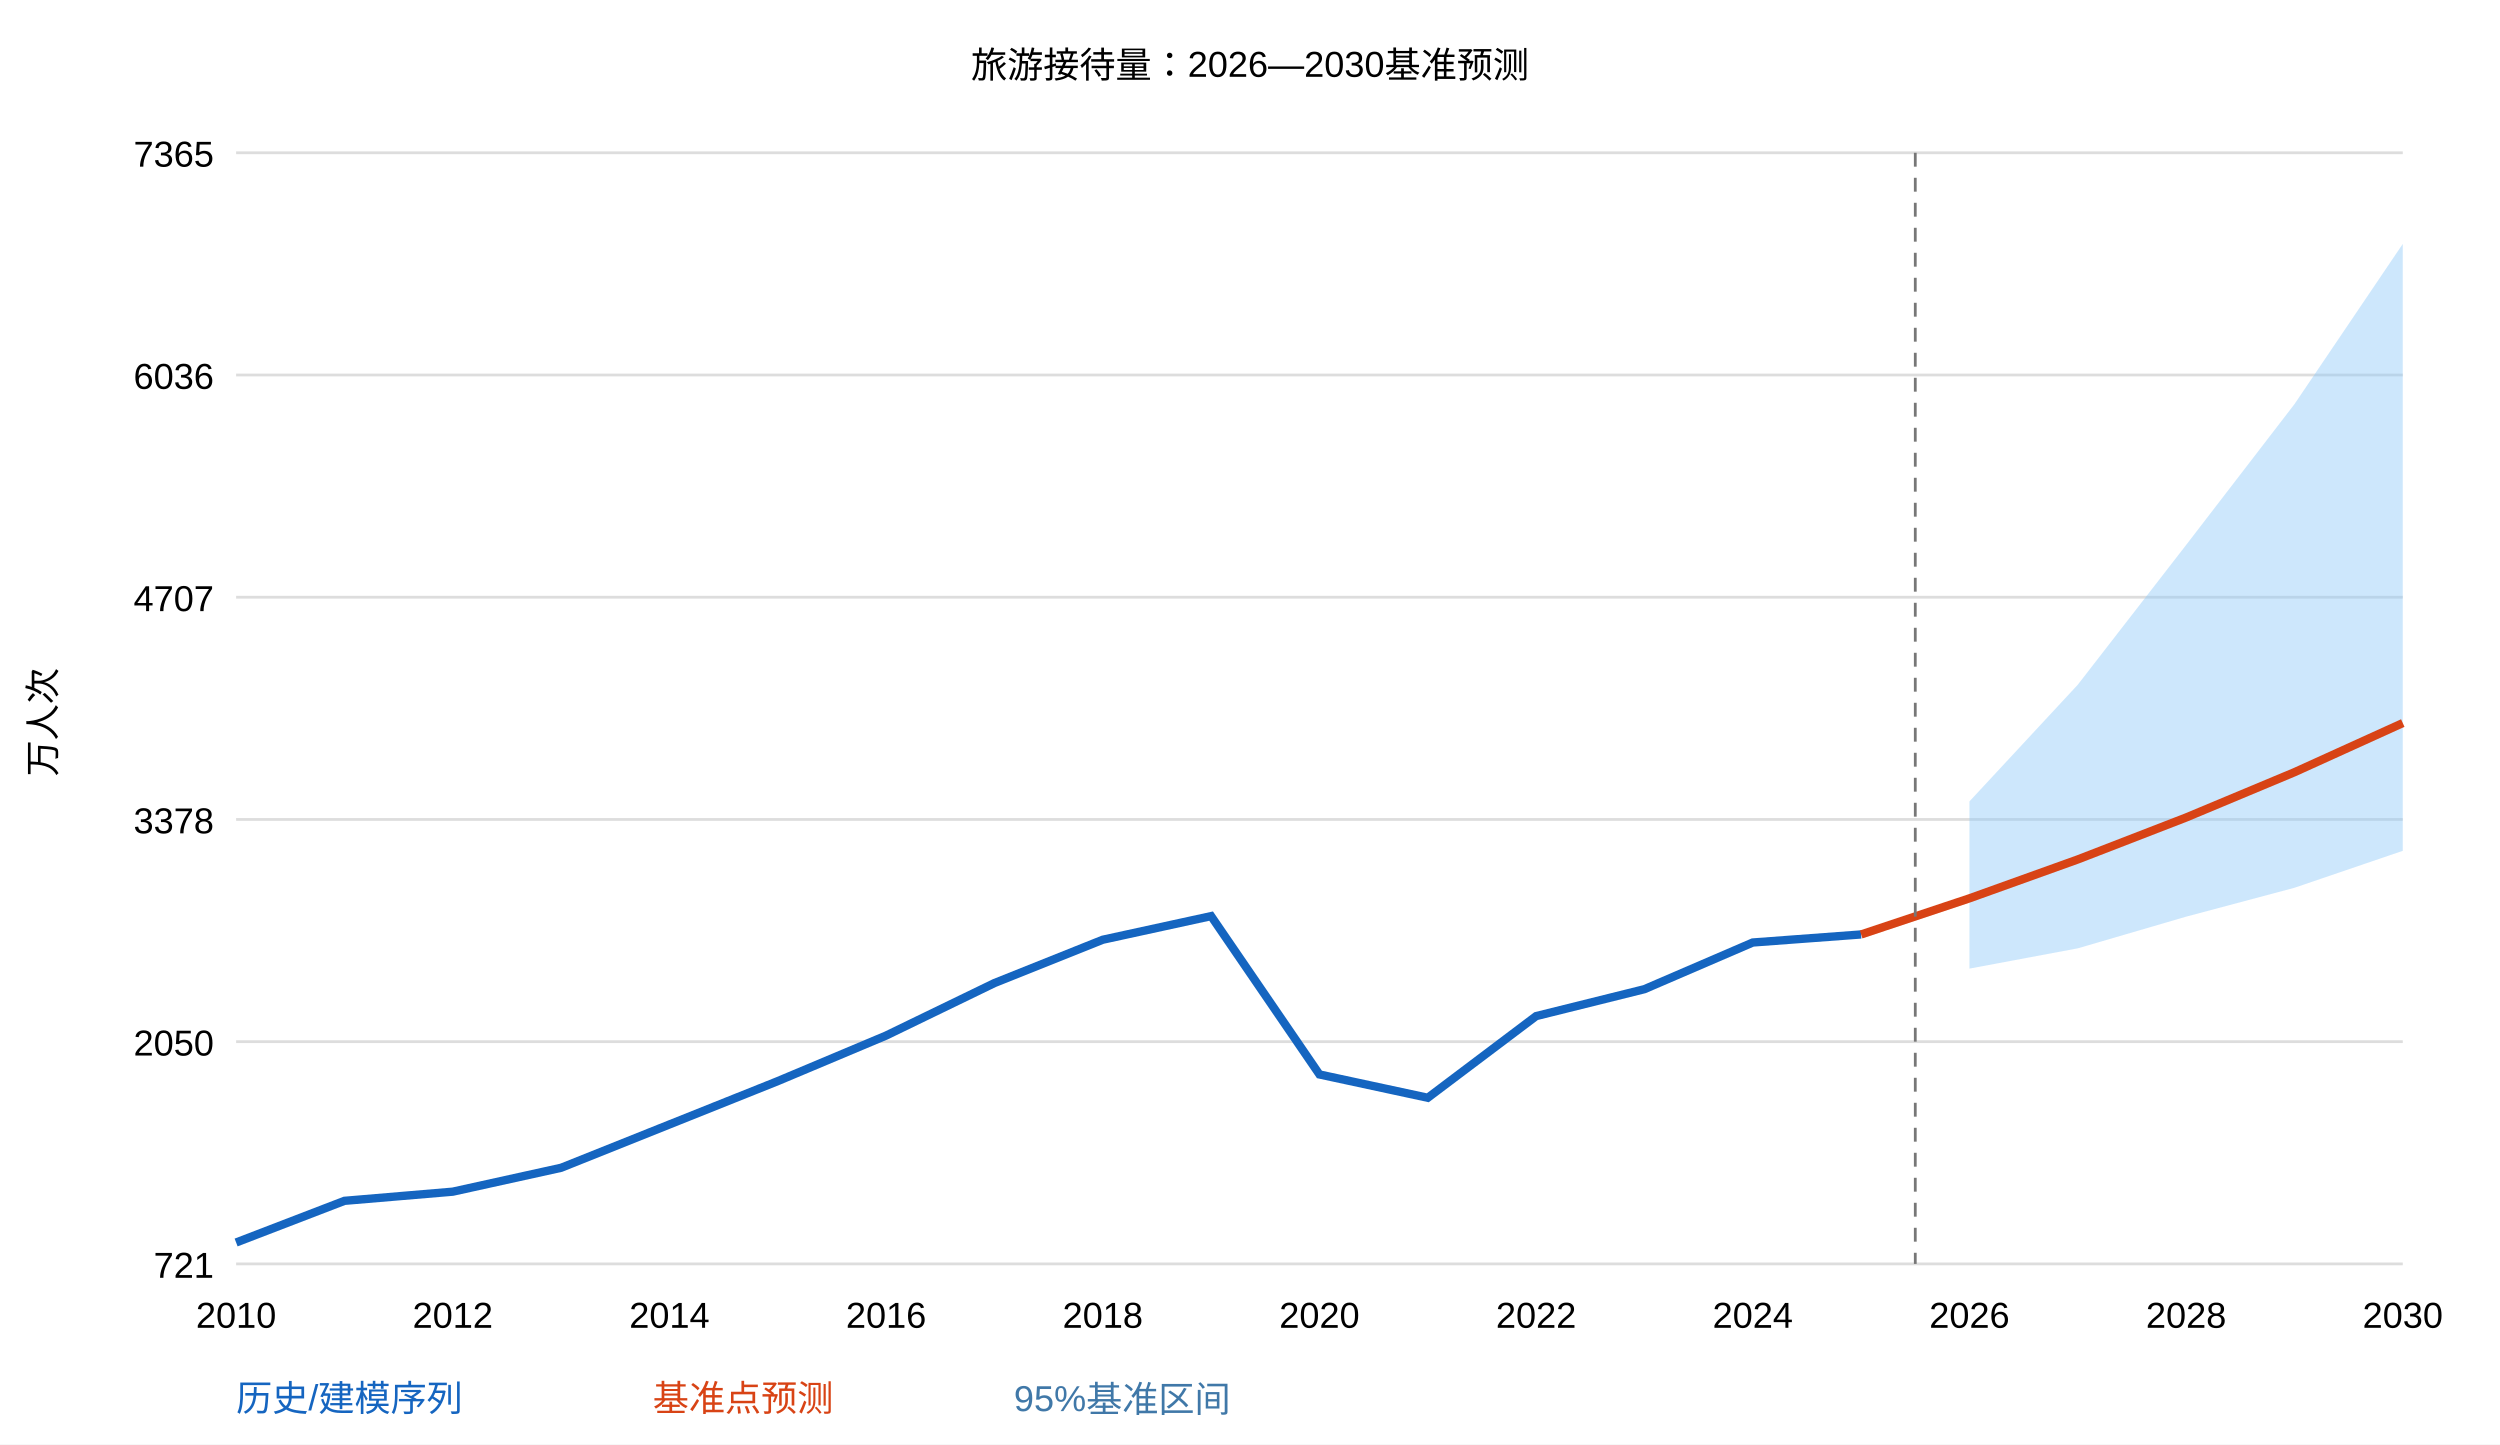
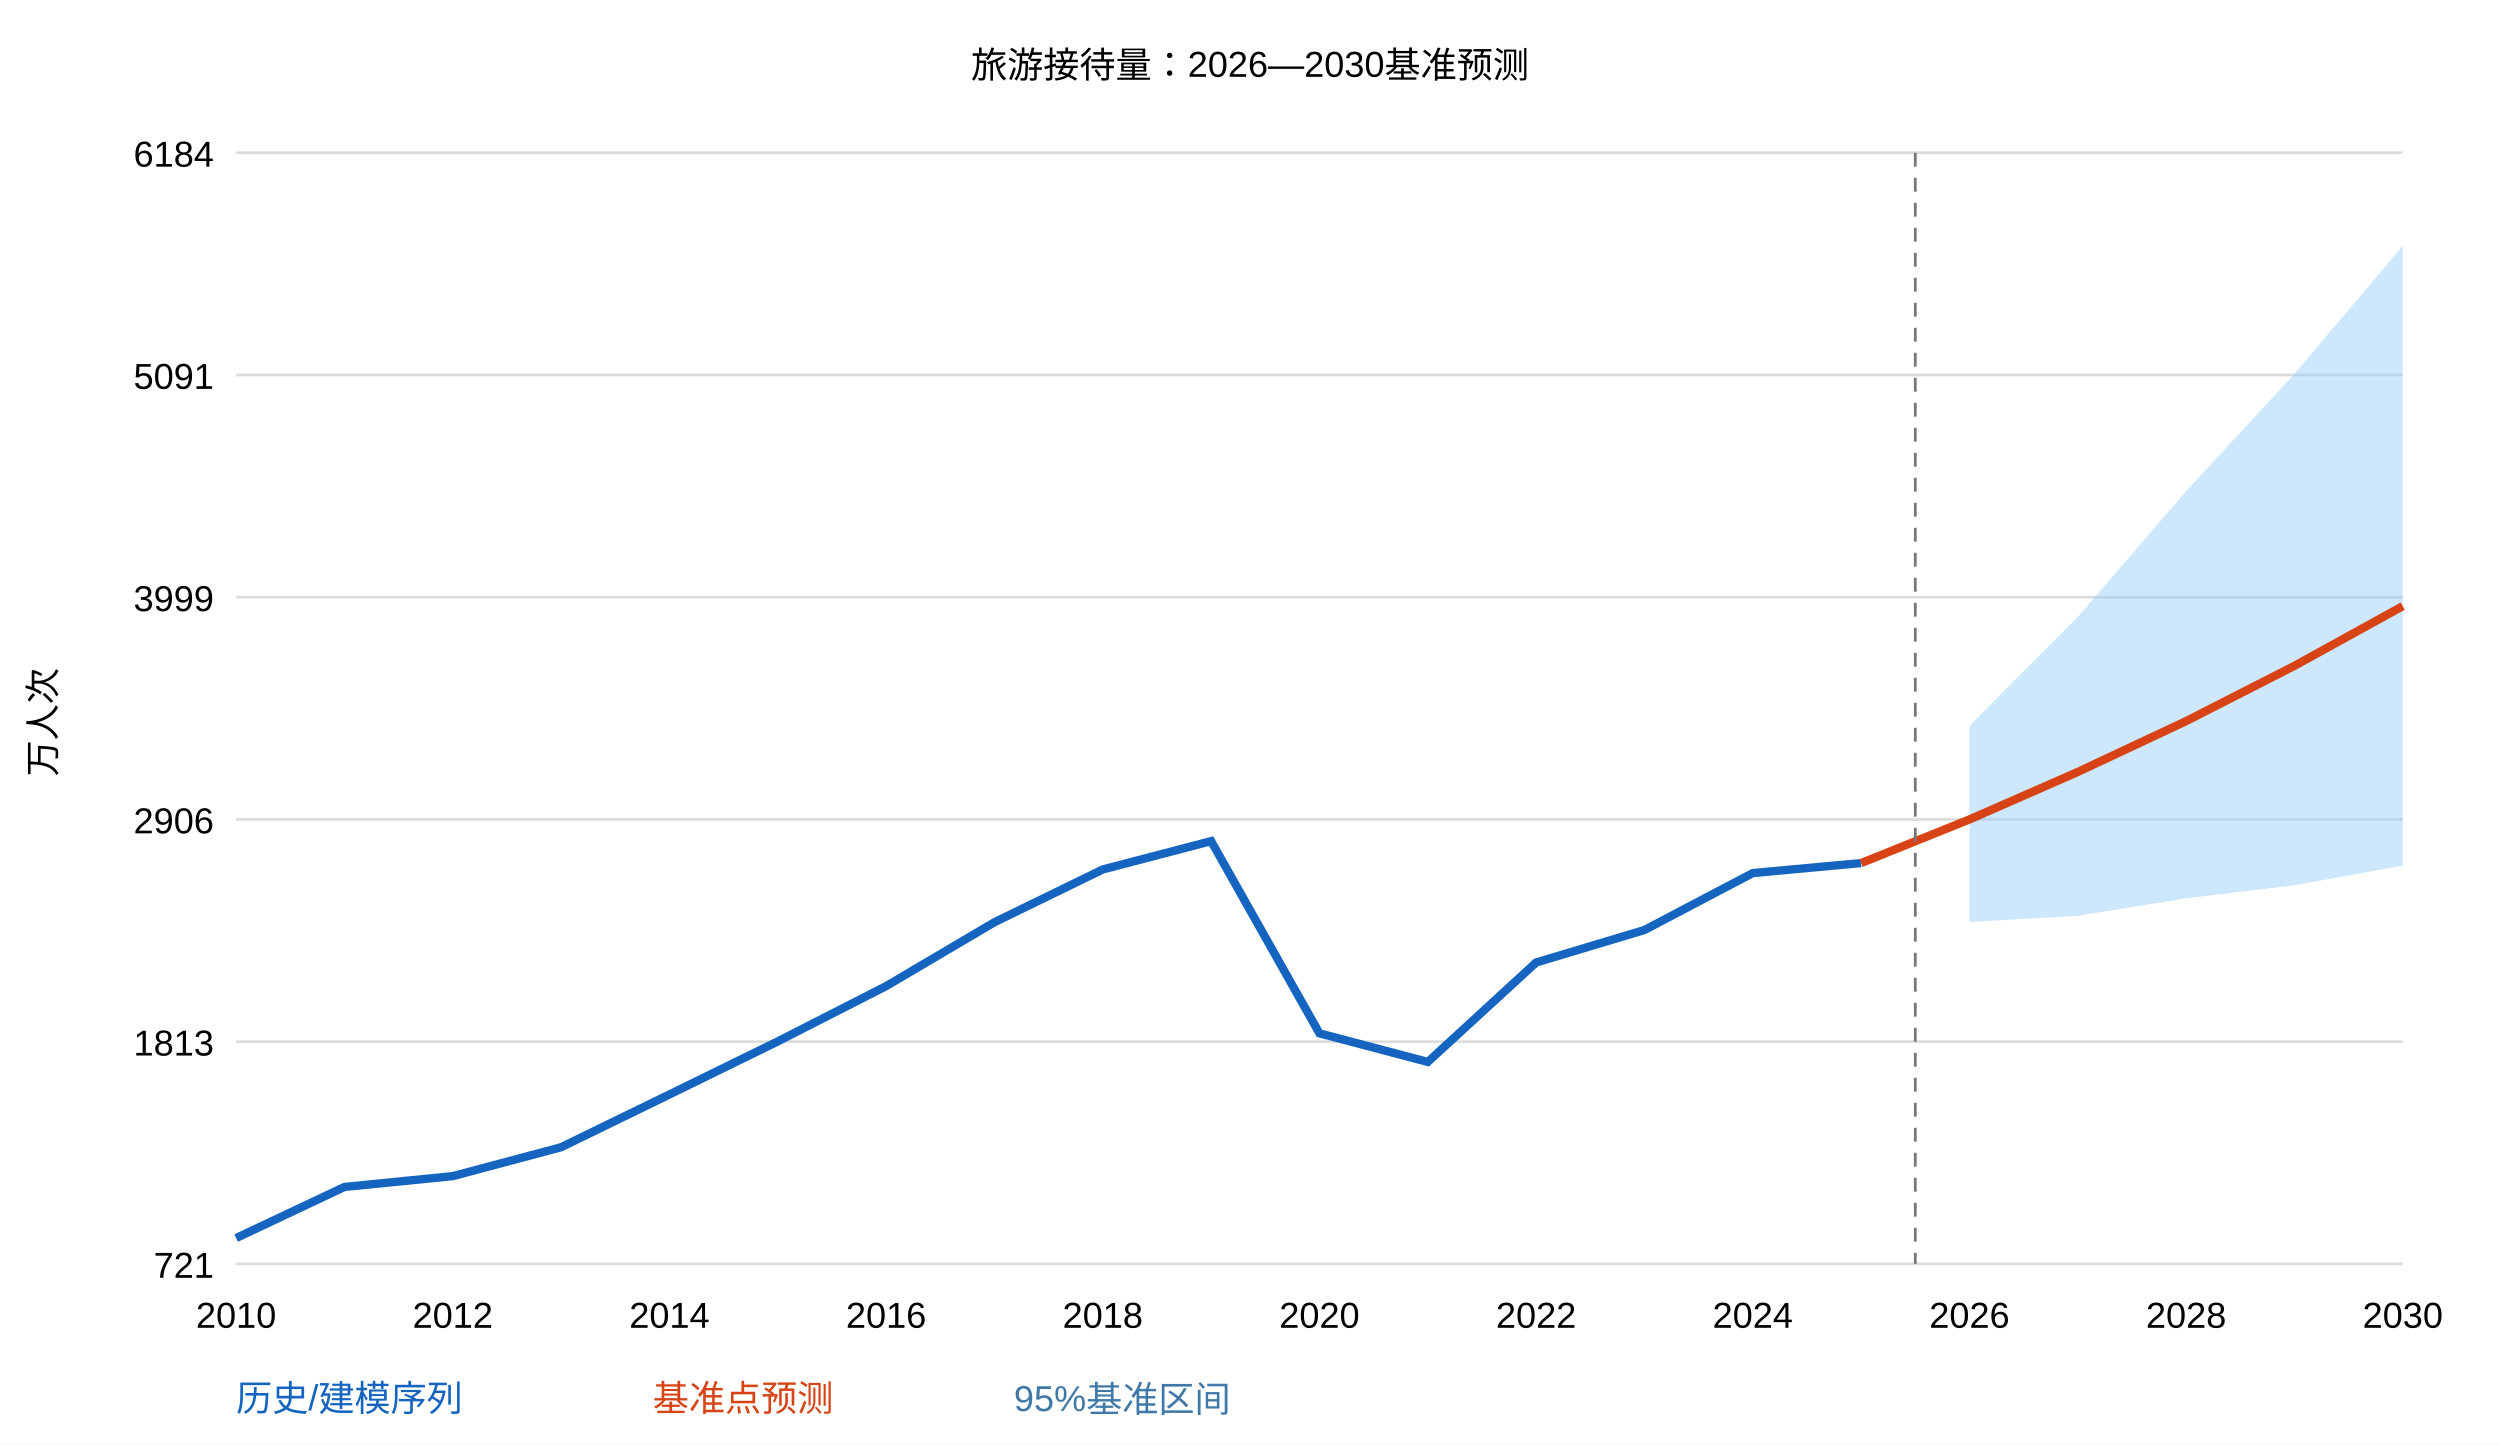
<svg xmlns="http://www.w3.org/2000/svg" width="900" height="520">
  <rect width="100%" height="100%" fill="white" />
  <style>text{font-family:Microsoft YaHei,Arial;font-size:13px}</style>
  <text x="450.0" y="28" text-anchor="middle" font-size="19">旅游接待量：2026—2030基准预测</text>
  <line x1="85" y1="455.0" x2="865" y2="455.0" stroke="#ddd" />
  <text x="77" y="460.0" text-anchor="end">721</text>
-   <line x1="85" y1="375.0" x2="865" y2="375.0" stroke="#ddd" />
-   <text x="77" y="380.0" text-anchor="end">2050</text>
+   <line x1="85" y1="375" x2="865" y2="375" stroke="#ddd" />
+   <text x="77" y="380" text-anchor="end">1813</text>
  <line x1="85" y1="295.0" x2="865" y2="295.0" stroke="#ddd" />
-   <text x="77" y="300.0" text-anchor="end">3378</text>
+   <text x="77" y="300.0" text-anchor="end">2906</text>
  <line x1="85" y1="215" x2="865" y2="215" stroke="#ddd" />
-   <text x="77" y="220" text-anchor="end">4707</text>
-   <line x1="85" y1="135" x2="865" y2="135" stroke="#ddd" />
-   <text x="77" y="140" text-anchor="end">6036</text>
+   <text x="77" y="220" text-anchor="end">3999</text>
+   <line x1="85" y1="135.0" x2="865" y2="135.0" stroke="#ddd" />
+   <text x="77" y="140.0" text-anchor="end">5091</text>
  <line x1="85" y1="55.0" x2="865" y2="55.0" stroke="#ddd" />
-   <text x="77" y="60.0" text-anchor="end">7365</text>
+   <text x="77" y="60.0" text-anchor="end">6184</text>
  <text x="85.0" y="478" text-anchor="middle">2010</text>
  <text x="163.0" y="478" text-anchor="middle">2012</text>
  <text x="241.0" y="478" text-anchor="middle">2014</text>
  <text x="319.0" y="478" text-anchor="middle">2016</text>
  <text x="397.0" y="478" text-anchor="middle">2018</text>
  <text x="475.0" y="478" text-anchor="middle">2020</text>
  <text x="553.0" y="478" text-anchor="middle">2022</text>
  <text x="631.0" y="478" text-anchor="middle">2024</text>
  <text x="709.0" y="478" text-anchor="middle">2026</text>
  <text x="787.0" y="478" text-anchor="middle">2028</text>
  <text x="865.0" y="478" text-anchor="middle">2030</text>
-   <polygon points="709.0,348.7 748.0,341.4 787.0,330.0 826.0,319.6 865.0,306.3 865.0,87.8 826.0,145.5 787.0,196.2 748.0,246.5 709.0,288.5" fill="#90CAF9" opacity=".45" />
-   <polyline points="85.0,447.3 124.0,432.3 163.0,429.0 202.0,420.4 241.0,404.8 280.0,389.2 319.0,372.8 358.0,353.9 397.0,338.3 436.0,329.8 475.0,386.8 514.0,395.2 553.0,365.8 592.0,356.1 631.0,339.3 670.0,336.4" fill="none" stroke="#1565C0" stroke-width="3" />
-   <polyline points="670.0,336.4 709.0,323.4 748.0,309.4 787.0,294.3 826.0,278.0 865.0,260.3" fill="none" stroke="#D84315" stroke-width="3" />
+   <polygon points="709.0,331.9 748.0,329.7 787.0,323.4 826.0,318.7 865.0,311.6 865.0,88.5 826.0,134.6 787.0,176.8 748.0,222.1 709.0,261.3" fill="#90CAF9" opacity=".45" />
+   <polyline points="85.0,445.7 124.0,427.3 163.0,423.4 202.0,413.0 241.0,394.0 280.0,374.9 319.0,355.0 358.0,332.0 397.0,313.0 436.0,302.8 475.0,372.0 514.0,382.3 553.0,346.5 592.0,334.8 631.0,314.3 670.0,310.7" fill="none" stroke="#1565C0" stroke-width="3" />
+   <polyline points="670.0,310.7 709.0,295.0 748.0,277.9 787.0,259.6 826.0,239.7 865.0,218.2" fill="none" stroke="#D84315" stroke-width="3" />
  <line x1="689.5" y1="55" x2="689.5" y2="455" stroke="#777" stroke-dasharray="5 4" />
  <text transform="translate(20 260.0) rotate(-90)" text-anchor="middle">万人次</text>
  <text x="85" y="508" fill="#1565C0">历史/建模序列</text>
  <text x="235" y="508" fill="#D84315">基准点预测</text>
  <text x="365" y="508" fill="#4078A8">95%基准区间</text>
</svg>
